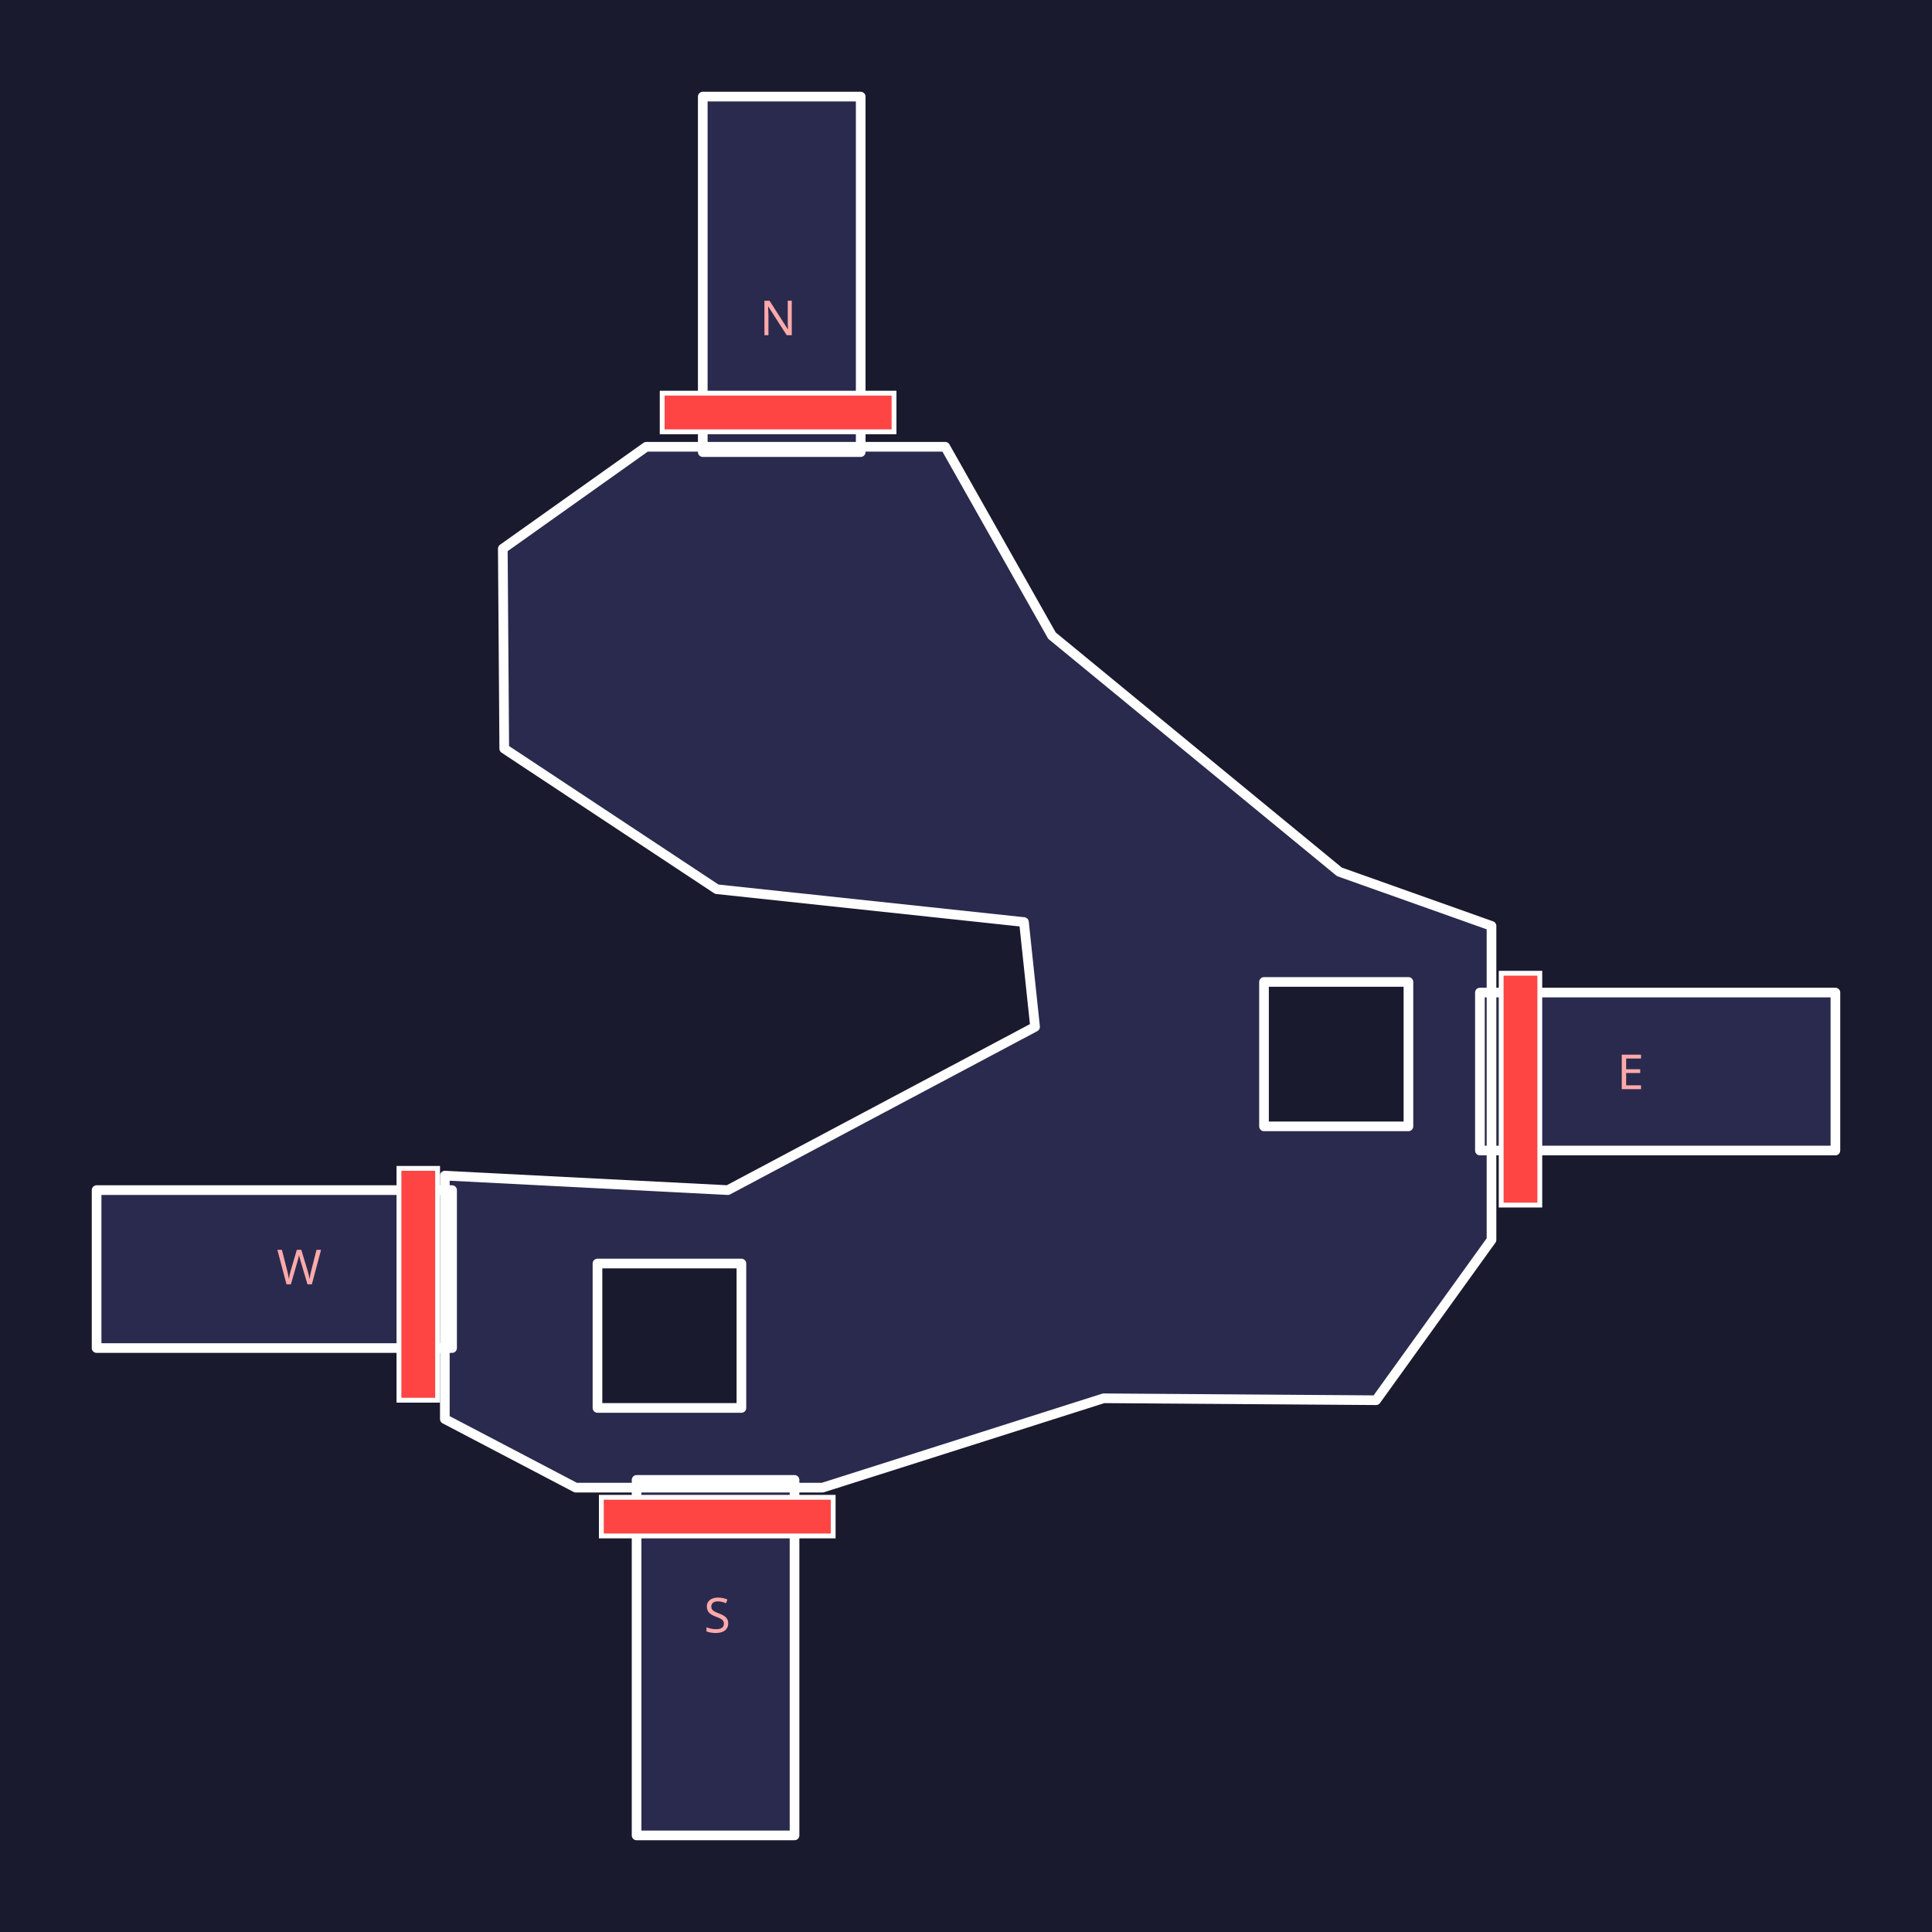
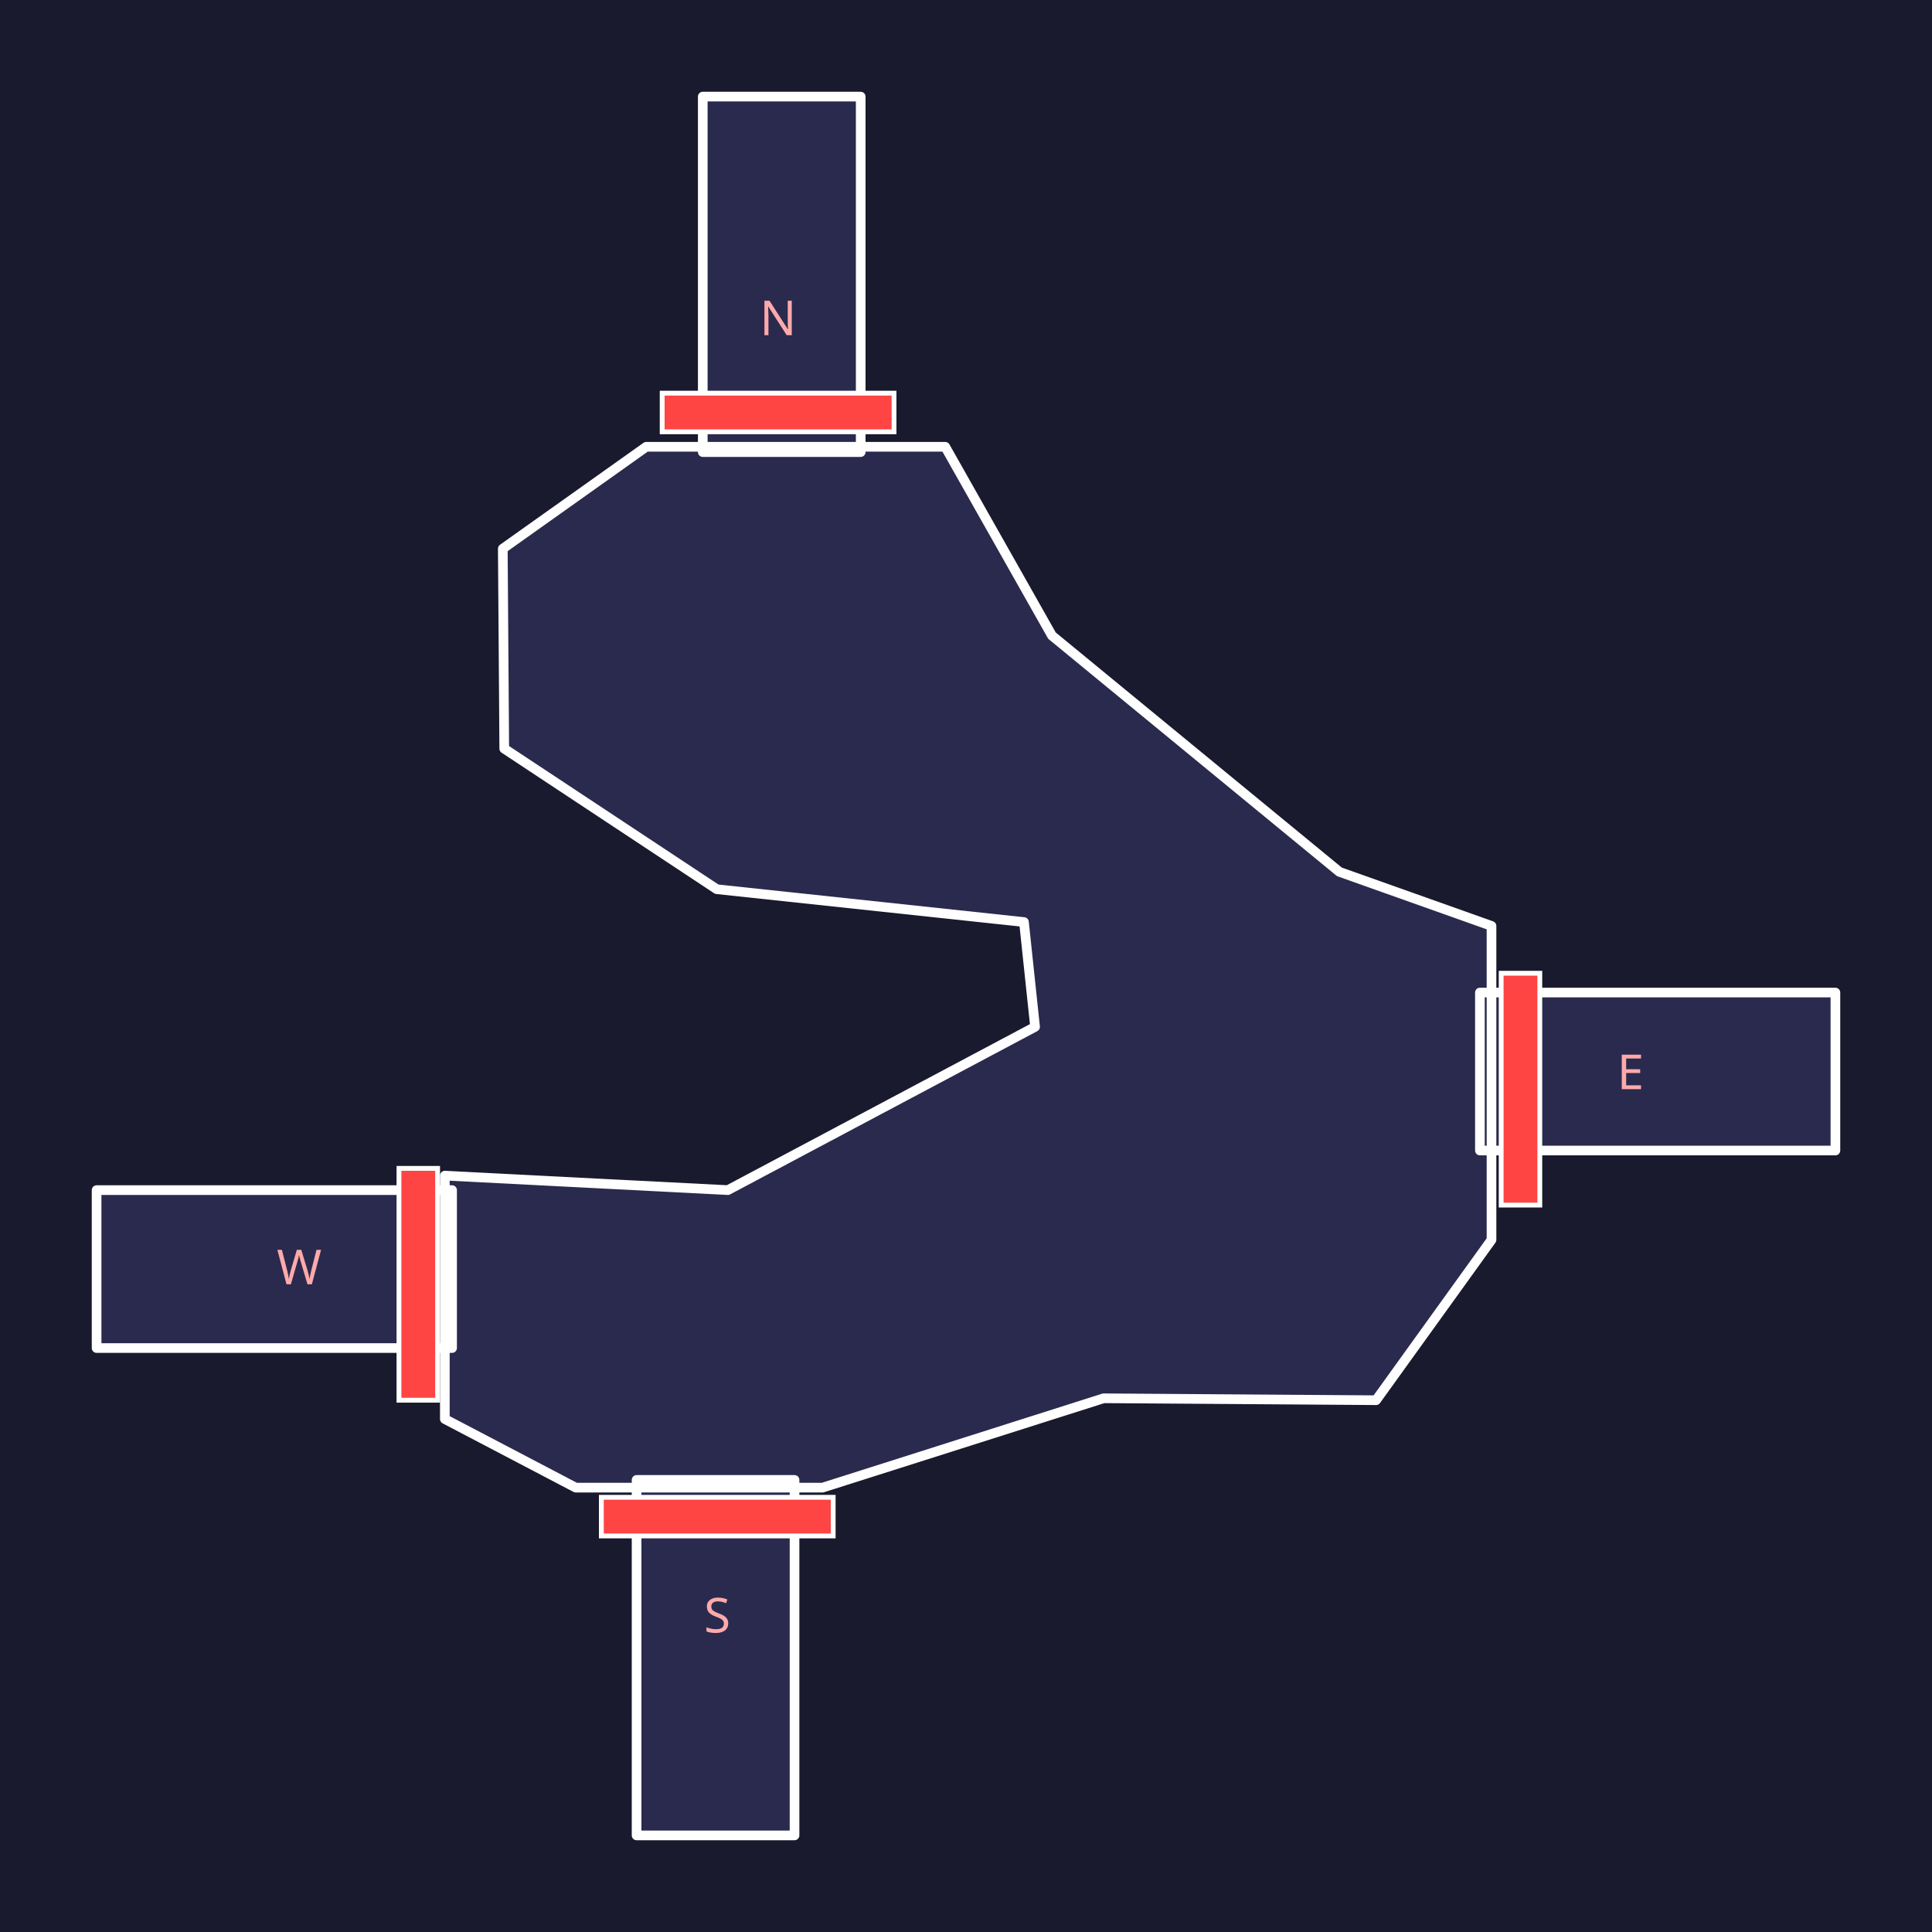
<svg xmlns="http://www.w3.org/2000/svg" viewBox="0 0 400 400" data-rotation="0" data-scale="5.454545" data-offset-x="200.00" data-offset-y="200.00" data-center-x="200.0" data-center-y="200.0">
  <rect width="400" height="400" fill="#1a1a2e" />
-   <path d="M 196.1,119.6 L 176.1,105.5 L 147.9,145.7 Z M 196.1,119.6 L 147.9,145.7 L 168.0,159.8 Z M 196.1,119.6 L 176.1,105.5 L 147.9,145.7 Z M 196.1,119.6 L 147.9,145.7 L 168.0,159.8 Z M 251.5,190.9 L 219.3,196.5 L 227.8,244.9 Z M 251.5,190.9 L 227.8,244.9 L 260.1,239.2 Z M 251.5,190.9 L 219.3,196.5 L 227.8,244.9 Z M 251.5,190.9 L 227.8,244.9 L 260.1,239.2 Z M 164.5,306.4 L 131.8,306.4 L 131.8,343.2 Z M 164.5,306.4 L 131.8,343.2 L 164.5,343.2 Z M 164.5,343.2 L 131.8,343.2 L 131.8,380.0 Z M 164.5,343.2 L 131.8,380.0 L 164.5,380.0 Z M 93.6,279.1 L 93.6,246.4 L 56.8,246.4 Z M 93.6,279.1 L 56.8,246.4 L 56.8,279.1 Z M 56.8,279.1 L 56.8,246.4 L 20.0,246.4 Z M 56.8,279.1 L 20.0,246.4 L 20.0,279.1 Z M 145.5,93.6 L 178.2,93.6 L 178.2,56.8 Z M 145.5,93.6 L 178.2,56.8 L 145.5,56.8 Z M 145.5,56.8 L 178.2,56.8 L 178.2,20.0 Z M 145.5,56.8 L 178.2,20.0 L 145.5,20.0 Z M 306.4,205.5 L 306.4,238.2 L 343.2,238.2 Z M 306.4,205.5 L 343.2,238.2 L 343.2,205.5 Z M 343.2,205.5 L 343.2,238.2 L 380.0,238.2 Z M 343.2,205.5 L 380.0,238.2 L 380.0,205.5 Z M 121.2,121.2 L 121.2,145.4 L 160.7,147.0 Z M 121.2,145.4 L 154.3,168.2 L 160.7,147.0 Z M 160.7,147.0 L 154.3,168.2 L 225.6,177.2 Z M 225.6,177.2 L 206.0,143.8 L 160.7,147.0 Z M 206.0,143.8 L 187.4,108.7 L 160.7,147.0 Z M 160.7,147.0 L 187.4,108.7 L 140.8,108.7 Z M 153.5,261.6 L 197.2,262.7 L 231.8,220.7 Z M 197.2,262.7 L 223.1,273.7 L 231.8,220.7 Z M 231.8,220.7 L 223.1,273.7 L 261.7,233.2 Z M 223.1,273.7 L 275.4,274.8 L 261.7,233.2 Z M 261.7,233.2 L 275.4,274.8 L 291.7,251.3 Z M 261.7,233.2 L 261.7,203.3 L 231.8,220.7 Z M 261.7,203.3 L 225.6,177.2 L 231.8,220.7 Z M 153.5,291.5 L 168.9,291.5 L 197.2,262.7 Z M 153.5,291.5 L 197.2,262.7 L 153.5,261.6 Z M 261.7,203.3 L 268.2,194.6 L 206.0,143.8 Z M 261.7,203.3 L 206.0,143.8 L 225.6,177.2 Z M 108.8,282.4 L 123.7,291.5 L 123.7,261.6 Z M 108.8,282.4 L 123.7,261.6 L 108.8,258.2 Z M 160.7,147.0 L 140.8,108.7 L 121.2,121.2 Z M 197.2,262.7 L 168.9,291.5 L 223.1,273.7 Z M 108.8,258.2 L 123.7,261.6 L 153.5,261.6 Z M 261.7,233.2 L 291.7,251.3 L 291.6,233.2 Z M 291.6,203.3 L 268.2,194.6 L 261.7,203.3 Z M 168.0,159.8 L 147.9,145.7 L 144.0,151.3 Z M 168.0,159.8 L 144.0,151.3 L 164.1,165.4 Z M 168.0,159.8 L 147.9,145.7 L 144.0,151.3 Z M 168.0,159.8 L 144.0,151.3 L 164.1,165.4 Z M 176.1,105.5 L 196.1,119.6 L 200.1,114.0 Z M 176.1,105.5 L 200.1,114.0 L 180.0,99.9 Z M 176.1,105.5 L 196.1,119.6 L 200.1,114.0 Z M 176.1,105.5 L 200.1,114.0 L 180.0,99.9 Z M 260.1,239.2 L 227.8,244.9 L 229.0,251.6 Z M 260.1,239.2 L 229.0,251.6 L 261.2,245.9 Z M 260.1,239.2 L 227.8,244.9 L 229.0,251.6 Z M 260.1,239.2 L 229.0,251.6 L 261.2,245.9 Z M 219.3,196.5 L 251.5,190.9 L 250.3,184.1 Z M 219.3,196.5 L 250.3,184.1 L 218.1,189.8 Z M 219.3,196.5 L 251.5,190.9 L 250.3,184.1 Z M 219.3,196.5 L 250.3,184.1 L 218.1,189.8 Z M 154.3,168.2 L 121.2,145.4 L 104.4,155.0 Z M 154.3,168.2 L 104.4,155.0 L 148.4,184.1 Z M 212.0,190.9 L 225.6,177.2 L 154.3,168.2 Z M 212.0,190.9 L 154.3,168.2 L 148.4,184.1 Z M 206.0,143.8 L 217.8,131.6 L 195.7,92.5 Z M 206.0,143.8 L 195.7,92.5 L 187.4,108.7 Z M 187.4,108.7 L 195.7,92.5 L 133.8,92.5 Z M 187.4,108.7 L 133.8,92.5 L 140.8,108.7 Z M 121.2,121.2 L 104.1,113.6 L 104.4,155.0 Z M 121.2,121.2 L 104.4,155.0 L 121.2,145.4 Z M 133.8,92.5 L 104.1,113.6 L 121.2,121.2 Z M 133.8,92.5 L 121.2,121.2 L 140.8,108.7 Z M 291.6,203.3 L 308.8,191.7 L 277.3,180.5 Z M 291.6,203.3 L 277.3,180.5 L 268.2,194.6 Z M 291.6,203.3 L 291.6,233.2 L 308.8,256.7 Z M 291.6,203.3 L 308.8,256.7 L 308.8,191.7 Z M 228.5,289.5 L 284.9,289.9 L 275.4,274.8 Z M 228.5,289.5 L 275.4,274.8 L 223.1,273.7 Z M 223.1,273.7 L 168.9,291.5 L 170.3,308.0 Z M 223.1,273.7 L 170.3,308.0 L 228.5,289.5 Z M 153.5,291.5 L 123.7,291.5 L 119.2,308.0 Z M 153.5,291.5 L 119.2,308.0 L 170.3,308.0 Z M 123.7,291.5 L 108.8,282.4 L 92.1,293.8 Z M 123.7,291.5 L 92.1,293.8 L 119.2,308.0 Z M 291.7,251.3 L 275.4,274.8 L 284.9,289.9 Z M 291.7,251.3 L 284.9,289.9 L 308.8,256.7 Z M 153.5,261.6 L 150.7,246.4 L 92.1,243.4 Z M 153.5,261.6 L 92.1,243.4 L 108.8,258.2 Z M 231.8,220.7 L 214.3,212.6 L 150.7,246.4 Z M 231.8,220.7 L 150.7,246.4 L 153.5,261.6 Z M 108.8,258.2 L 92.1,243.4 L 92.1,293.8 Z M 108.8,258.2 L 92.1,293.8 L 108.8,282.4 Z M 212.0,190.9 L 214.3,212.6 L 231.8,220.7 Z M 212.0,190.9 L 231.8,220.7 L 225.6,177.2 Z M 277.3,180.5 L 217.8,131.6 L 206.0,143.8 Z M 277.3,180.5 L 206.0,143.8 L 268.2,194.6 Z M 170.3,308.0 L 168.9,291.5 L 153.5,291.5 Z M 291.6,233.2 L 291.7,251.3 L 308.8,256.7 Z" fill="#2a2a4e" stroke="none" />
-   <path d="M 164.5,306.4 L 131.8,306.4 M 131.8,306.4 L 131.8,343.2 M 164.5,343.2 L 164.5,306.4 M 131.8,343.2 L 131.8,380.0 M 131.8,380.0 L 164.5,380.0 M 164.5,380.0 L 164.5,343.2 M 93.6,279.1 L 93.6,246.4 M 93.6,246.4 L 56.8,246.4 M 56.8,279.1 L 93.6,279.1 M 56.8,246.4 L 20.0,246.4 M 20.0,246.4 L 20.0,279.1 M 20.0,279.1 L 56.8,279.1 M 145.5,93.6 L 178.2,93.6 M 178.2,93.6 L 178.2,56.8 M 145.5,56.8 L 145.5,93.6 M 178.2,56.8 L 178.2,20.0 M 178.2,20.0 L 145.5,20.0 M 145.5,20.0 L 145.5,56.8 M 306.4,205.5 L 306.4,238.2 M 306.4,238.2 L 343.2,238.2 M 343.2,205.5 L 306.4,205.5 M 343.2,238.2 L 380.0,238.2 M 380.0,238.2 L 380.0,205.5 M 380.0,205.5 L 343.2,205.5 M 261.7,233.2 L 261.7,203.3 M 153.5,261.6 L 153.5,291.5 M 123.7,291.5 L 123.7,261.6 M 123.7,261.6 L 153.5,261.6 M 291.6,233.2 L 261.7,233.2 M 261.7,203.3 L 291.6,203.3 M 104.4,155.0 L 148.4,184.1 M 148.4,184.1 L 212.0,190.9 M 217.8,131.6 L 195.7,92.5 M 195.7,92.5 L 133.8,92.5 M 104.1,113.6 L 104.4,155.0 M 133.8,92.5 L 104.1,113.6 M 308.8,191.7 L 277.3,180.5 M 291.6,203.3 L 291.6,233.2 M 308.8,256.7 L 308.8,191.7 M 228.5,289.5 L 284.9,289.9 M 170.3,308.0 L 228.5,289.5 M 153.5,291.5 L 123.7,291.5 M 119.2,308.0 L 170.3,308.0 M 92.1,293.8 L 119.2,308.0 M 284.9,289.9 L 308.8,256.7 M 150.7,246.4 L 92.1,243.4 M 214.3,212.6 L 150.7,246.4 M 92.1,243.4 L 92.1,293.8 M 212.0,190.9 L 214.3,212.6 M 277.3,180.5 L 217.8,131.6" fill="none" stroke="white" stroke-width="2" stroke-linecap="round" />
+   <path d="M 196.1,119.6 L 176.1,105.5 L 147.9,145.7 Z M 196.1,119.6 L 147.9,145.7 L 168.0,159.8 Z M 196.1,119.6 L 176.1,105.5 L 147.9,145.7 Z M 196.1,119.6 L 147.9,145.7 L 168.0,159.8 Z M 251.5,190.9 L 219.3,196.5 L 227.8,244.9 Z M 251.5,190.9 L 227.8,244.9 L 260.1,239.2 Z M 251.5,190.9 L 219.3,196.5 L 227.8,244.9 Z M 251.5,190.9 L 227.8,244.9 L 260.1,239.2 Z M 123.7,291.5 L 153.5,291.5 L 153.5,261.6 Z M 123.7,291.5 L 153.5,261.6 L 123.7,261.6 Z M 261.7,233.2 L 291.6,233.2 L 291.6,203.3 Z M 261.7,233.2 L 291.6,203.3 L 261.7,203.3 Z M 164.5,306.4 L 131.8,306.4 L 131.8,343.2 Z M 164.5,306.4 L 131.8,343.2 L 164.5,343.2 Z M 164.5,343.2 L 131.8,343.2 L 131.8,380.0 Z M 164.5,343.2 L 131.8,380.0 L 164.5,380.0 Z M 93.6,279.1 L 93.6,246.4 L 56.8,246.4 Z M 93.6,279.1 L 56.8,246.4 L 56.8,279.1 Z M 56.8,279.1 L 56.8,246.4 L 20.0,246.4 Z M 56.8,279.1 L 20.0,246.4 L 20.0,279.1 Z M 145.5,93.6 L 178.2,93.6 L 178.2,56.8 Z M 145.5,93.6 L 178.2,56.8 L 145.5,56.8 Z M 145.5,56.8 L 178.2,56.8 L 178.2,20.0 Z M 145.5,56.8 L 178.2,20.0 L 145.5,20.0 Z M 306.4,205.5 L 306.4,238.2 L 343.2,238.2 Z M 306.4,205.5 L 343.2,238.2 L 343.2,205.5 Z M 343.2,205.5 L 343.2,238.2 L 380.0,238.2 Z M 343.2,205.5 L 380.0,238.2 L 380.0,205.5 Z M 121.2,121.2 L 121.2,145.4 L 160.7,147.0 Z M 121.2,145.4 L 154.3,168.2 L 160.7,147.0 Z M 160.7,147.0 L 154.3,168.2 L 225.6,177.2 Z M 225.6,177.2 L 206.0,143.8 L 160.7,147.0 Z M 206.0,143.8 L 187.4,108.7 L 160.7,147.0 Z M 160.7,147.0 L 187.4,108.7 L 140.8,108.7 Z M 153.5,261.6 L 197.2,262.7 L 231.8,220.7 Z M 197.2,262.7 L 223.1,273.7 L 231.8,220.7 Z M 231.8,220.7 L 223.1,273.7 L 261.7,233.2 Z M 223.1,273.7 L 275.4,274.8 L 261.7,233.2 Z M 261.7,233.2 L 275.4,274.8 L 291.7,251.3 Z M 261.7,233.2 L 261.7,203.3 L 231.8,220.7 Z M 261.7,203.3 L 225.6,177.2 L 231.8,220.7 Z M 153.5,291.5 L 168.9,291.5 L 197.2,262.7 Z M 153.5,291.5 L 197.2,262.7 L 153.5,261.6 Z M 261.7,203.3 L 268.2,194.6 L 206.0,143.8 Z M 261.7,203.3 L 206.0,143.8 L 225.6,177.2 Z M 108.8,282.4 L 123.7,291.5 L 123.7,261.6 Z M 108.8,282.4 L 123.7,261.6 L 108.8,258.2 Z M 160.7,147.0 L 140.8,108.7 L 121.2,121.2 Z M 197.2,262.7 L 168.9,291.5 L 223.1,273.7 Z M 108.8,258.2 L 123.7,261.6 L 153.5,261.6 Z M 261.7,233.2 L 291.7,251.3 L 291.6,233.2 Z M 291.6,203.3 L 268.2,194.6 L 261.7,203.3 Z M 168.0,159.8 L 147.9,145.7 L 144.0,151.3 Z M 168.0,159.8 L 144.0,151.3 L 164.1,165.4 Z M 168.0,159.8 L 147.9,145.7 L 144.0,151.3 Z M 168.0,159.8 L 144.0,151.3 L 164.1,165.4 Z M 176.1,105.5 L 196.1,119.6 L 200.1,114.0 Z M 176.1,105.5 L 200.1,114.0 L 180.0,99.9 Z M 176.1,105.5 L 196.1,119.6 L 200.1,114.0 Z M 176.1,105.5 L 200.1,114.0 L 180.0,99.9 Z M 260.1,239.2 L 227.8,244.9 L 229.0,251.6 Z M 260.1,239.2 L 229.0,251.6 L 261.2,245.9 Z M 260.1,239.2 L 227.8,244.9 L 229.0,251.6 Z M 260.1,239.2 L 229.0,251.6 L 261.2,245.9 Z M 219.3,196.5 L 251.5,190.9 L 250.3,184.1 Z M 219.3,196.5 L 250.3,184.1 L 218.1,189.8 Z M 219.3,196.5 L 251.5,190.9 L 250.3,184.1 Z M 219.3,196.5 L 250.3,184.1 L 218.1,189.8 Z M 154.3,168.2 L 121.2,145.4 L 104.4,155.0 Z M 154.3,168.2 L 104.4,155.0 L 148.4,184.1 Z M 212.0,190.9 L 225.6,177.2 L 154.3,168.2 Z M 212.0,190.9 L 154.3,168.2 L 148.4,184.1 Z M 206.0,143.8 L 217.8,131.6 L 195.7,92.5 Z M 206.0,143.8 L 195.7,92.5 L 187.4,108.7 Z M 187.4,108.7 L 195.7,92.5 L 133.8,92.5 Z M 187.4,108.7 L 133.8,92.5 L 140.8,108.7 Z M 121.2,121.2 L 104.1,113.6 L 104.4,155.0 Z M 121.2,121.2 L 104.4,155.0 L 121.2,145.4 Z M 133.8,92.5 L 104.1,113.6 L 121.2,121.2 Z M 133.8,92.5 L 121.2,121.2 L 140.8,108.7 Z M 291.6,203.3 L 308.8,191.7 L 277.3,180.5 Z M 291.6,203.3 L 277.3,180.5 L 268.2,194.6 Z M 291.6,203.3 L 291.6,233.2 L 308.8,256.7 Z M 291.6,203.3 L 308.8,256.7 L 308.8,191.7 Z M 228.5,289.5 L 284.9,289.9 L 275.4,274.8 Z M 228.5,289.5 L 275.4,274.8 L 223.1,273.7 Z M 223.1,273.7 L 168.9,291.5 L 170.3,308.0 Z M 223.1,273.7 L 170.3,308.0 L 228.5,289.5 Z M 153.5,291.5 L 123.7,291.5 L 119.2,308.0 Z M 153.5,291.5 L 119.2,308.0 L 170.3,308.0 Z M 123.7,291.5 L 108.8,282.4 L 92.1,293.8 Z M 123.7,291.5 L 92.1,293.8 L 119.2,308.0 Z M 291.7,251.3 L 275.4,274.8 L 284.9,289.9 Z M 291.7,251.3 L 284.9,289.9 L 308.8,256.7 Z M 153.5,261.6 L 150.7,246.4 L 92.1,243.4 Z M 153.5,261.6 L 92.1,243.4 L 108.8,258.2 Z M 231.8,220.7 L 214.3,212.6 L 150.7,246.4 Z M 231.8,220.7 L 150.7,246.4 L 153.5,261.6 Z M 108.8,258.2 L 92.1,243.4 L 92.1,293.8 Z M 108.8,258.2 L 92.1,293.8 L 108.8,282.4 Z M 212.0,190.9 L 214.3,212.6 L 231.8,220.7 Z M 212.0,190.9 L 231.8,220.7 L 225.6,177.2 Z M 277.3,180.5 L 217.8,131.6 L 206.0,143.8 Z M 277.3,180.5 L 206.0,143.8 L 268.2,194.6 Z M 170.3,308.0 L 168.9,291.5 L 153.5,291.5 Z M 291.6,233.2 L 291.7,251.3 L 308.8,256.7 Z" fill="#2a2a4e" stroke="none" />
+   <path d="M 164.5,306.4 L 131.8,306.4 M 131.8,306.4 L 131.8,343.2 M 164.5,343.2 L 164.5,306.4 M 131.8,343.2 L 131.8,380.0 M 131.8,380.0 L 164.5,380.0 M 164.5,380.0 L 164.5,343.2 M 93.6,279.1 L 93.6,246.4 M 93.6,246.4 L 56.8,246.4 M 56.8,279.1 L 93.6,279.1 M 56.8,246.4 L 20.0,246.4 M 20.0,246.4 L 20.0,279.1 M 20.0,279.1 L 56.8,279.1 M 145.5,93.6 L 178.2,93.6 M 178.2,93.6 L 178.2,56.8 M 145.5,56.8 L 145.5,93.6 M 178.2,56.8 L 178.2,20.0 M 178.2,20.0 L 145.5,20.0 M 145.5,20.0 L 145.5,56.8 M 306.4,205.5 L 306.4,238.2 M 306.4,238.2 L 343.2,238.2 M 343.2,205.5 L 306.4,205.5 M 343.2,238.2 L 380.0,238.2 M 380.0,238.2 L 380.0,205.5 M 380.0,205.5 L 343.2,205.5 M 104.4,155.0 L 148.4,184.1 M 148.4,184.1 L 212.0,190.9 M 217.8,131.6 L 195.7,92.5 M 195.7,92.5 L 133.8,92.5 M 104.1,113.6 L 104.4,155.0 M 133.8,92.5 L 104.1,113.6 M 308.8,191.7 L 277.3,180.5 M 308.8,256.7 L 308.8,191.7 M 228.5,289.5 L 284.9,289.9 M 170.3,308.0 L 228.5,289.5 M 119.2,308.0 L 170.3,308.0 M 92.1,293.8 L 119.2,308.0 M 284.9,289.9 L 308.8,256.7 M 150.7,246.4 L 92.1,243.4 M 214.3,212.6 L 150.7,246.4 M 92.1,243.4 L 92.1,293.8 M 212.0,190.9 L 214.3,212.6 M 277.3,180.5 L 217.8,131.6" fill="none" stroke="white" stroke-width="2" stroke-linecap="round" />
  <rect x="124.5" y="310.0" width="48" height="8" fill="#ff4444" stroke="white" stroke-width="1" data-gate="true" data-gate-dir="south" />
  <text x="148.5" y="338.0" text-anchor="middle" font-size="10" fill="#ffaaaa" font-family="sans-serif">S</text>
  <rect x="137.1" y="81.4" width="48" height="8" fill="#ff4444" stroke="white" stroke-width="1" data-gate="true" data-gate-dir="north" />
  <text x="161.1" y="69.4" text-anchor="middle" font-size="10" fill="#ffaaaa" font-family="sans-serif">N</text>
  <rect x="82.6" y="241.9" width="8" height="48" fill="#ff4444" stroke="white" stroke-width="1" data-gate="true" data-gate-dir="west" />
  <text x="66.6" y="265.9" text-anchor="end" font-size="10" fill="#ffaaaa" font-family="sans-serif">W</text>
  <rect x="310.8" y="201.5" width="8" height="48" fill="#ff4444" stroke="white" stroke-width="1" data-gate="true" data-gate-dir="east" />
  <text x="334.8" y="225.5" text-anchor="start" font-size="10" fill="#ffaaaa" font-family="sans-serif">E</text>
  <circle cx="200.0" cy="200.0" r="0" data-origin="true" fill="none" />
</svg>
